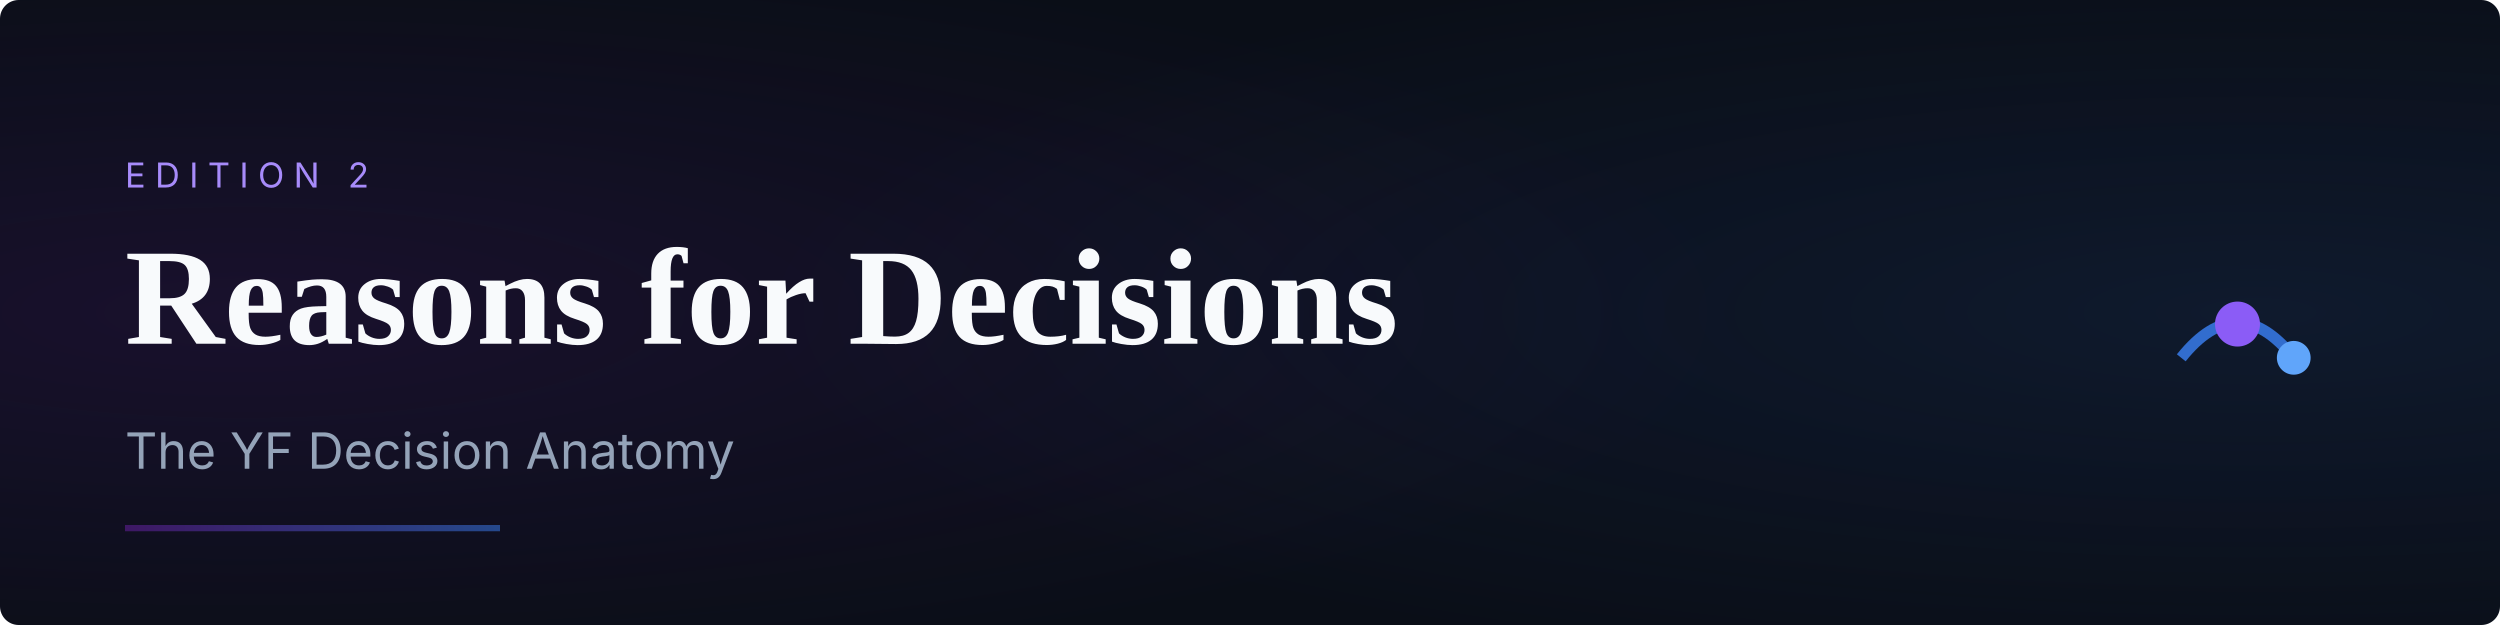
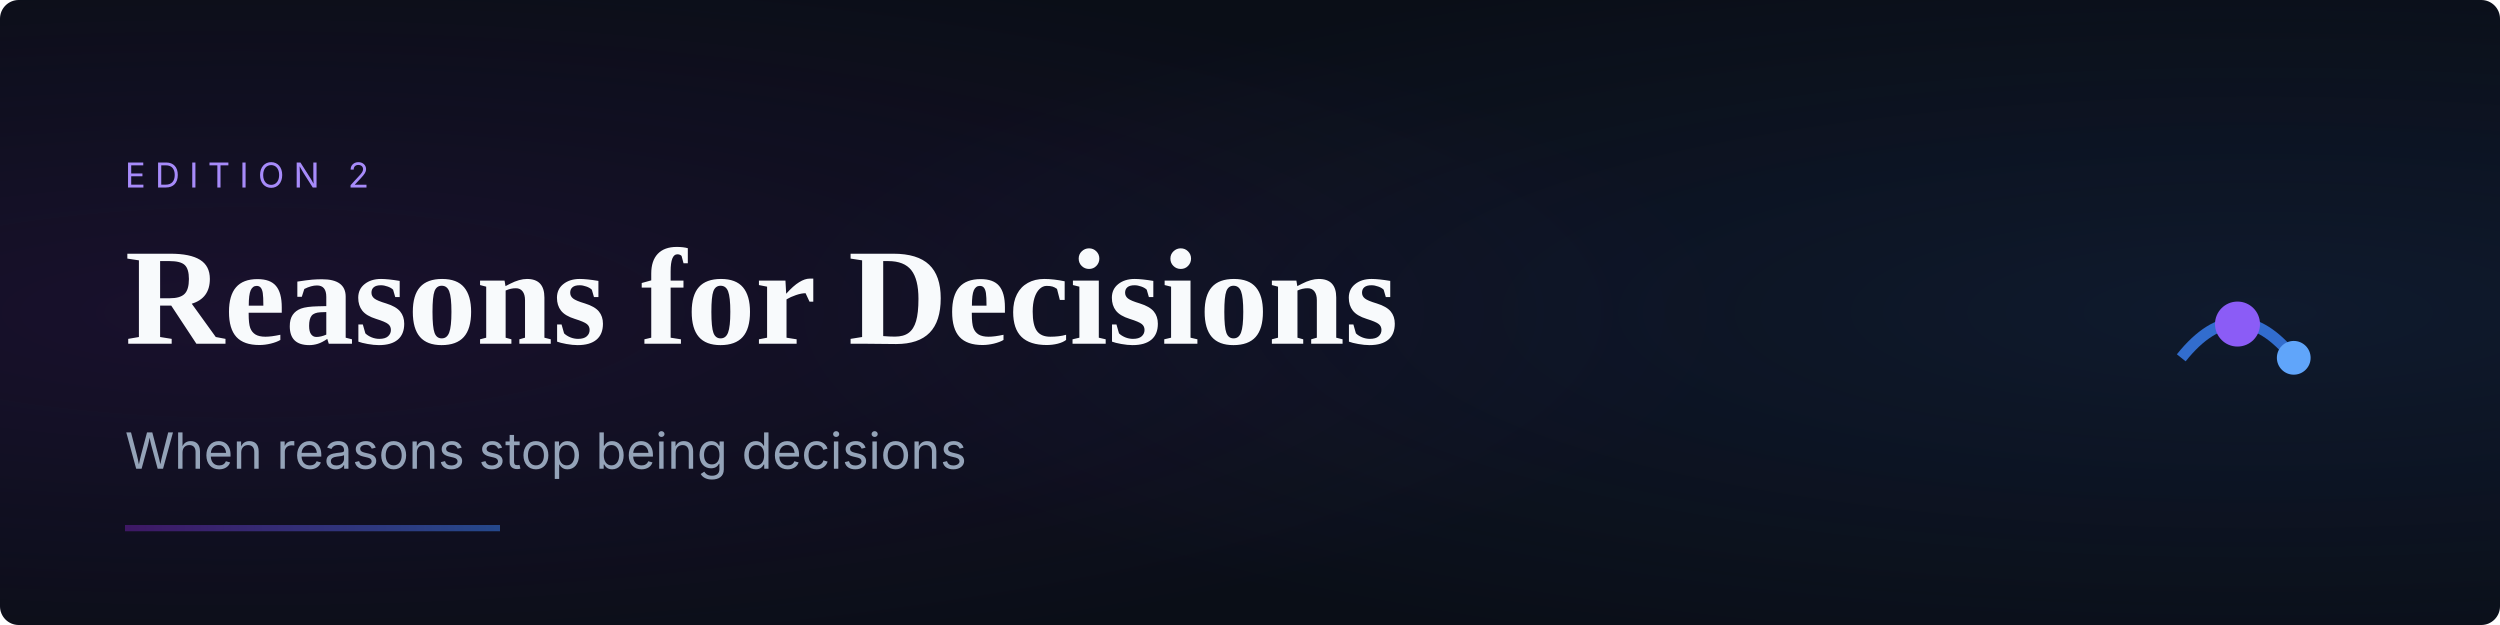
<svg xmlns="http://www.w3.org/2000/svg" width="800" height="200" viewBox="0 0 800 200">
  <defs>
    <radialGradient id="purpleGlow" cx="10%" cy="50%" r="60%">
      <stop offset="0%" stop-color="#6b21a8" stop-opacity="0.15" />
      <stop offset="100%" stop-color="#6b21a8" stop-opacity="0" />
    </radialGradient>
    <radialGradient id="blueGlow" cx="90%" cy="50%" r="60%">
      <stop offset="0%" stop-color="#3b82f6" stop-opacity="0.1" />
      <stop offset="100%" stop-color="#3b82f6" stop-opacity="0" />
    </radialGradient>
    <linearGradient id="lineGrad" x1="0%" y1="0%" x2="100%" y2="0%">
      <stop offset="0%" stop-color="#6b21a8" />
      <stop offset="100%" stop-color="#3b82f6" />
    </linearGradient>
  </defs>
  <rect width="800" height="200" rx="6" fill="#0a0e17" />
  <rect width="800" height="200" rx="6" fill="url(#purpleGlow)" />
  <rect width="800" height="200" rx="6" fill="url(#blueGlow)" />
  <text x="40" y="60" font-family="system-ui, -apple-system, sans-serif" font-size="11" letter-spacing="3" fill="#a78bfa">EDITION 2</text>
  <text x="40" y="110" font-family="Georgia, 'Times New Roman', serif" font-size="44" font-weight="700" fill="#f8fafc">Reasons for Decisions</text>
-   <text x="40" y="150" font-family="system-ui, -apple-system, sans-serif" font-size="16" fill="#94a3b8">The YF Decision Anatomy</text>
+   <text x="40" y="150" font-family="system-ui, -apple-system, sans-serif" font-size="16" fill="#94a3b8">When reasons stop being decisions</text>
  <rect x="40" y="168" width="120" height="2" fill="url(#lineGrad)" opacity="0.5" />
  <g transform="translate(680, 65)">
    <path d="M 18 49.5 Q 36 27, 54 49.5" stroke="#3b82f6" stroke-width="3.6" fill="none" opacity="0.8" />
    <circle cx="36" cy="38.7" r="7.2" fill="#8b5cf6" />
    <circle cx="54" cy="49.5" r="5.4" fill="#60a5fa" />
  </g>
</svg>
